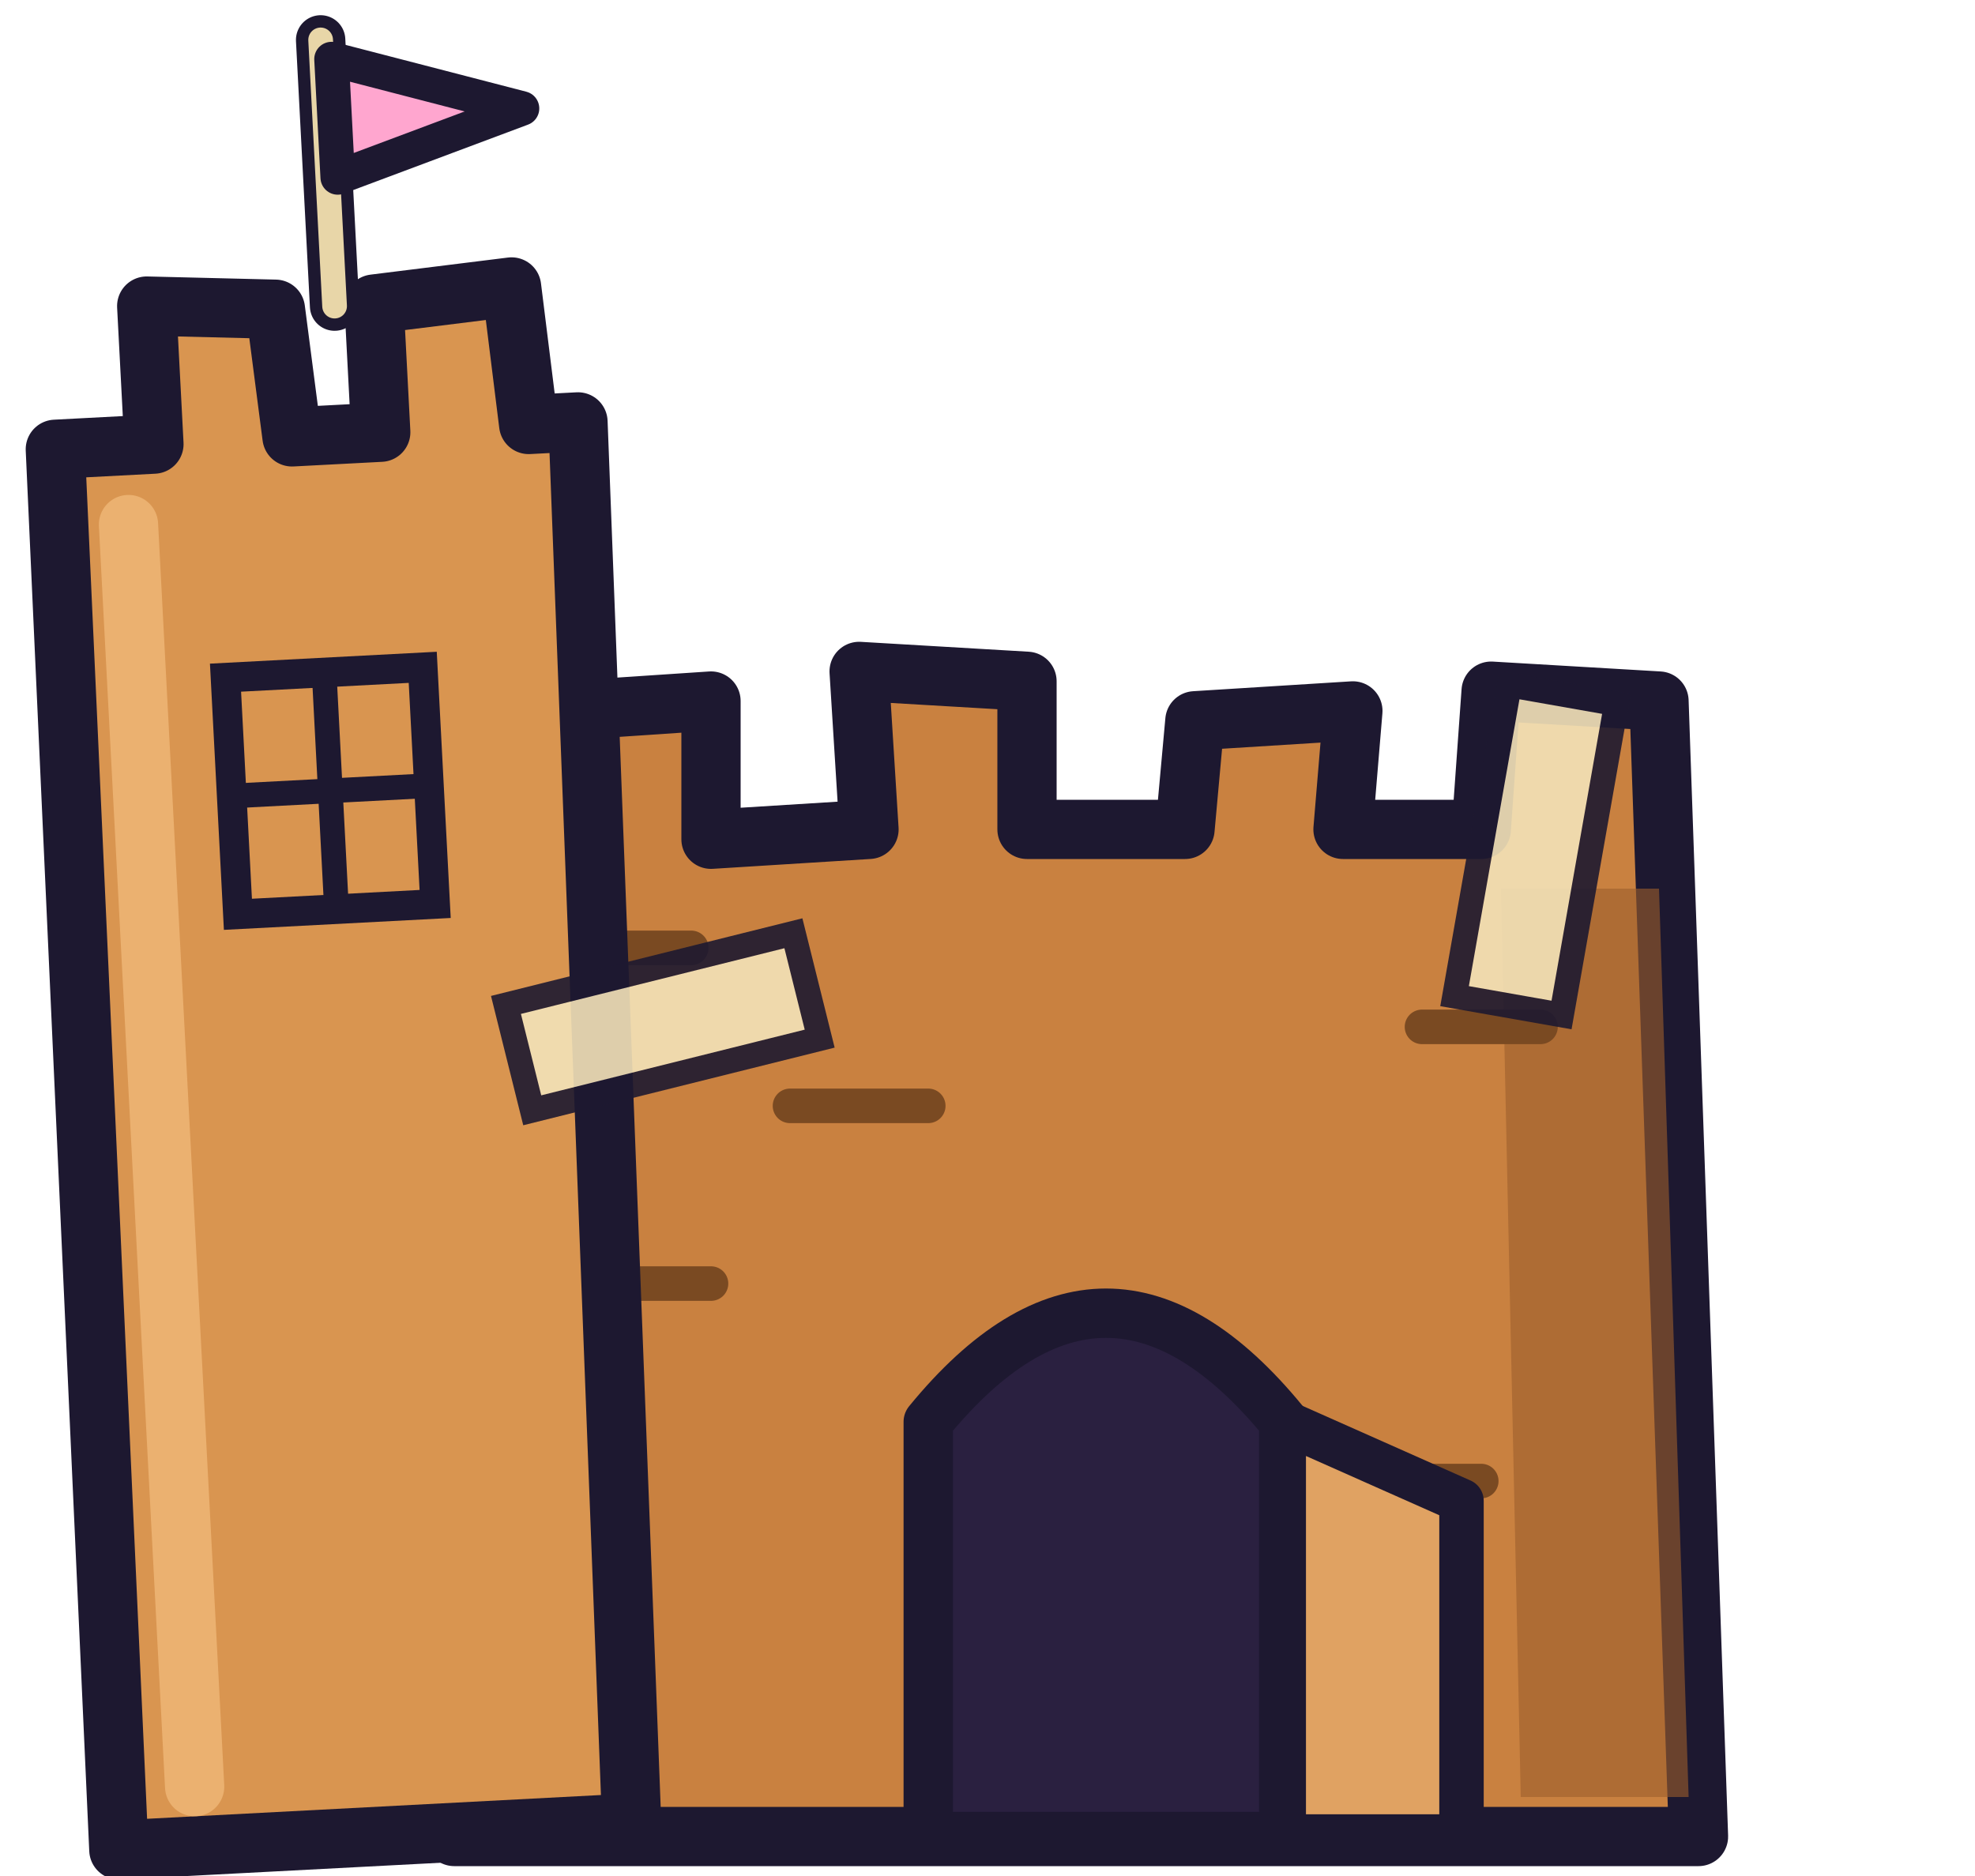
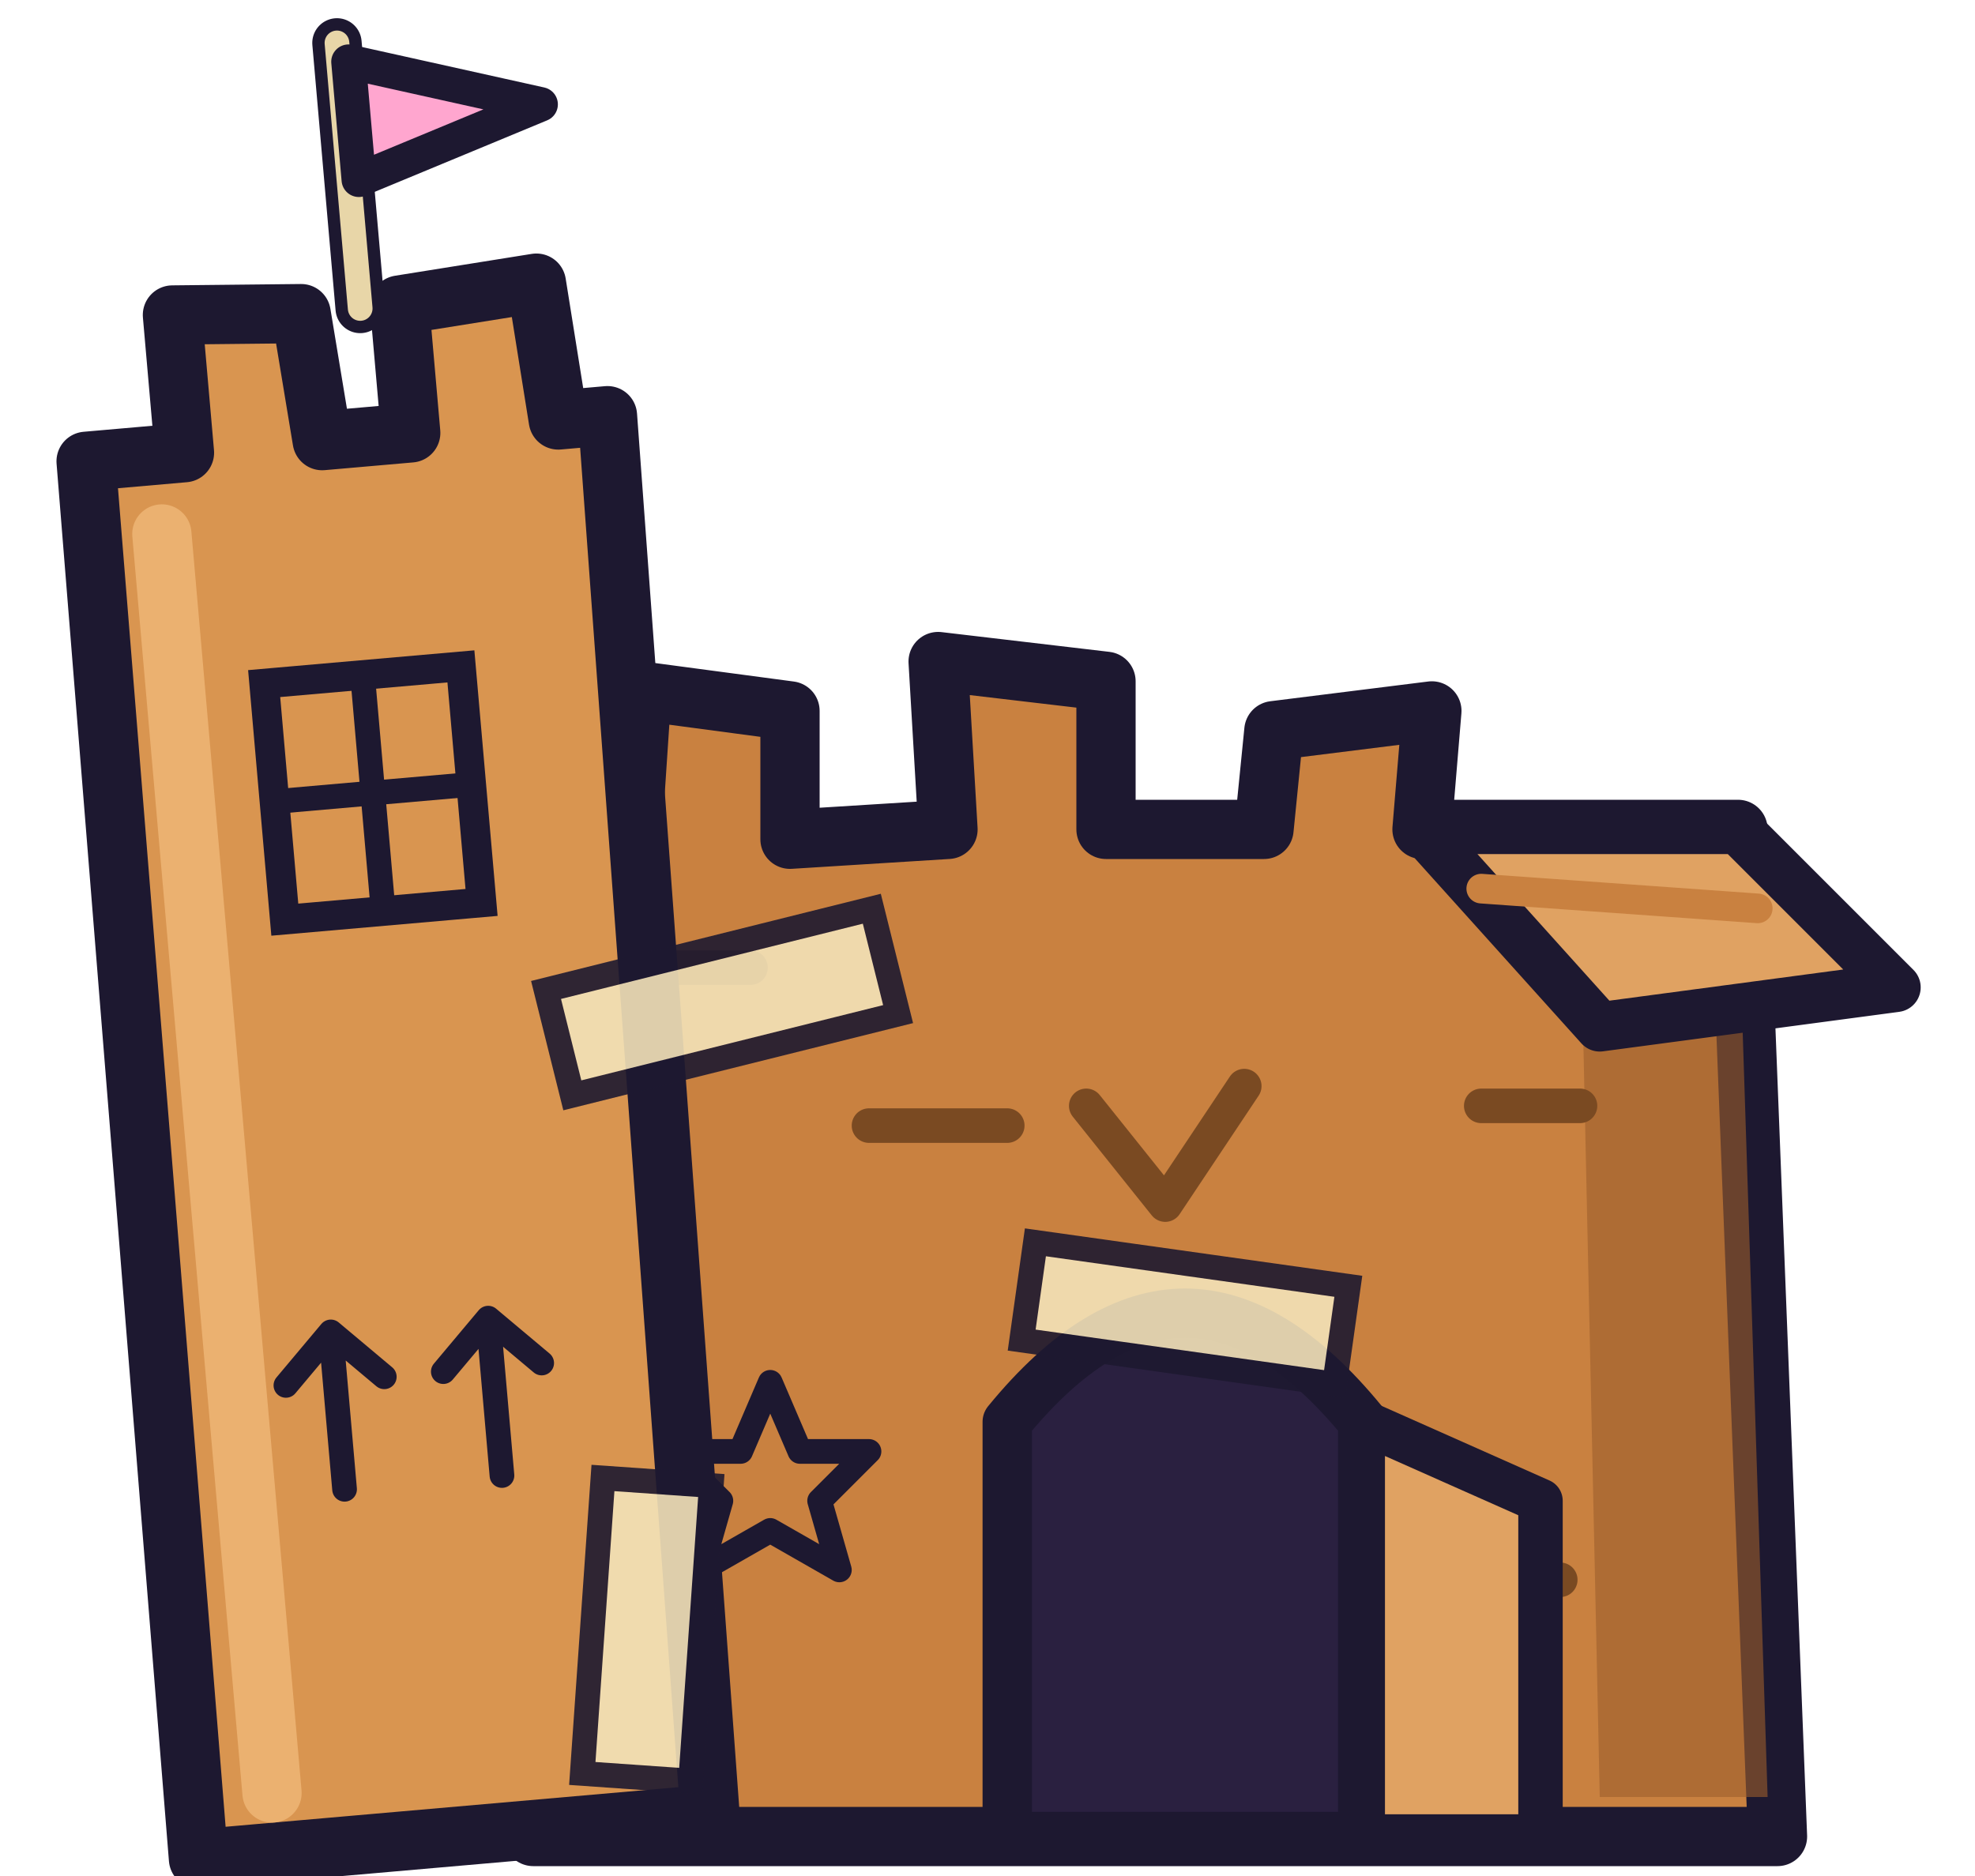
<svg xmlns="http://www.w3.org/2000/svg" viewBox="0 0 200 190" width="200" height="190">
-   <path d="M46 186 L46 86 L56 85 L57 72 L72 71 L72 85 L88 84 L87 68 L104 69 L104 84 L120 84 L121 73 L137 72 L136 84 L150 84 L151 70 L168 71 L172 186 Z" fill="#c98140" stroke="#1d1830" stroke-width="6" stroke-linejoin="round" />
-   <path d="M152 90 L168 90 L171 182 L154 182 Z" fill="#9c5e2c" opacity="0.6" />
-   <path d="M58 96 L70 96 M80 112 L94 112 M60 130 L72 130 M144 104 L156 104 M138 150 L150 150" stroke="#7a4a22" stroke-width="3.5" stroke-linecap="round" />
-   <path d="M94 186 L94 144 Q112 122 130 144 L130 186 Z" fill="#2a2040" stroke="#1d1830" stroke-width="5" stroke-linejoin="round" />
-   <path d="M130 144 L148 152 L148 186 L130 186 Z" fill="#e0a262" stroke="#1d1830" stroke-width="4.5" stroke-linejoin="round" />
-   <g transform="rotate(-3 38 186)">
-     <path d="M12 186 L13 44 L23 44 L23 30 L36 31 L37 44 L46 44 L46 31 L60 30 L61 44 L66 44 L64 186 Z" fill="#d99550" stroke="#1d1830" stroke-width="6" stroke-linejoin="round" />
-     <path d="M20 52 L20 180" stroke="#f0b878" stroke-width="6" stroke-linecap="round" opacity="0.8" />
-     <rect x="29" y="68" width="20" height="24" fill="none" stroke="#1d1830" stroke-width="3" />
-     <path d="M39 68 L39 92 M29 80 L49 80" stroke="#1d1830" stroke-width="2.5" />
-     <path d="M42 31 L42 4" stroke="#1d1830" stroke-width="5" stroke-linecap="round" />
-     <path d="M42 31 L42 4" stroke="#e8d6a8" stroke-width="2.5" stroke-linecap="round" />
-     <path d="M43 6 L62 12 L43 18 Z" fill="#ffa6cf" stroke="#1d1830" stroke-width="3.5" stroke-linejoin="round" />
+   <path d="M54 186 L54 86 L64 85 L65 70 L80 72 L80 85 L96 84 L95 67 L112 69 L112 84 L128 84 L129 74 L145 72 L144 84 L176 84 L180 186 Z" fill="#c98140" stroke="#1d1830" stroke-width="6" stroke-linejoin="round" />
+   <path d="M160 90 L176 90 L179 182 L162 182 Z" fill="#9c5e2c" opacity="0.6" />
+   <path d="M144 84 L176 84 L192 100 L162 104 Z" fill="#e0a262" stroke="#1d1830" stroke-width="5" stroke-linejoin="round" />
+   <path d="M150 90 L178 92" stroke="#c98140" stroke-width="3" stroke-linecap="round" />
+   <path d="M64 98 L76 98 M88 114 L102 114 M150 112 L160 112 M146 160 L158 160" stroke="#7a4a22" stroke-width="3.5" stroke-linecap="round" />
+   <path d="M110 112 L118 122 L126 110" stroke="#7a4a22" stroke-width="3.5" fill="none" stroke-linecap="round" stroke-linejoin="round" />
+   <path d="M78 140 L81 147 L88 147 L83 152 L85 159 L78 155 L71 159 L73 152 L68 147 L75 147 Z" fill="none" stroke="#1d1830" stroke-width="2.5" stroke-linejoin="round" />
+   <path d="M102 186 L102 144 Q120 122 138 144 L138 186 Z" fill="#2a2040" stroke="#1d1830" stroke-width="5" stroke-linejoin="round" />
+   <path d="M138 144 L156 152 L156 186 L138 186 Z" fill="#e0a262" stroke="#1d1830" stroke-width="4.5" stroke-linejoin="round" />
+   <g transform="rotate(-5 46 186)">
+     <path d="M20 186 L21 44 L31 44 L31 30 L44 31 L45 44 L54 44 L54 31 L68 30 L69 44 L74 44 L72 186 Z" fill="#d99550" stroke="#1d1830" stroke-width="6" stroke-linejoin="round" />
+     <path d="M28 52 L28 180" stroke="#f0b878" stroke-width="6" stroke-linecap="round" opacity="0.8" />
+     <rect x="37" y="68" width="20" height="24" fill="none" stroke="#1d1830" stroke-width="3" />
+     <path d="M47 68 L47 92 M37 80 L57 80" stroke="#1d1830" stroke-width="2.5" />
+     <path d="M38 150 L38 134 M33 139 L38 134 L43 139 M54 150 L54 134 M49 139 L54 134 L59 139" stroke="#1d1830" stroke-width="2.5" fill="none" stroke-linecap="round" stroke-linejoin="round" />
+     <path d="M50 31 L50 4" stroke="#1d1830" stroke-width="5" stroke-linecap="round" />
+     <path d="M50 31 L50 4" stroke="#e8d6a8" stroke-width="2.5" stroke-linecap="round" />
+     <path d="M51 6 L70 12 L51 18 Z" fill="#ffa6cf" stroke="#1d1830" stroke-width="3.5" stroke-linejoin="round" />
  </g>
-   <rect x="52" y="98" width="30" height="11" fill="#f3e2b8" opacity="0.9" stroke="#1d1830" stroke-width="2.5" transform="rotate(-14 67 103)" />
-   <rect x="150" y="70" width="11" height="32" fill="#f3e2b8" opacity="0.9" stroke="#1d1830" stroke-width="2.5" transform="rotate(10 155 86)" />
+   <rect x="56" y="96" width="34" height="11" fill="#f3e2b8" opacity="0.9" stroke="#1d1830" stroke-width="2.5" transform="rotate(-14 73 101)" />
+   <rect x="60" y="150" width="11" height="30" fill="#f3e2b8" opacity="0.9" stroke="#1d1830" stroke-width="2.5" transform="rotate(4 65 165)" />
+   <rect x="104" y="128" width="32" height="10" fill="#f3e2b8" opacity="0.9" stroke="#1d1830" stroke-width="2.5" transform="rotate(8 120 133)" />
</svg>
